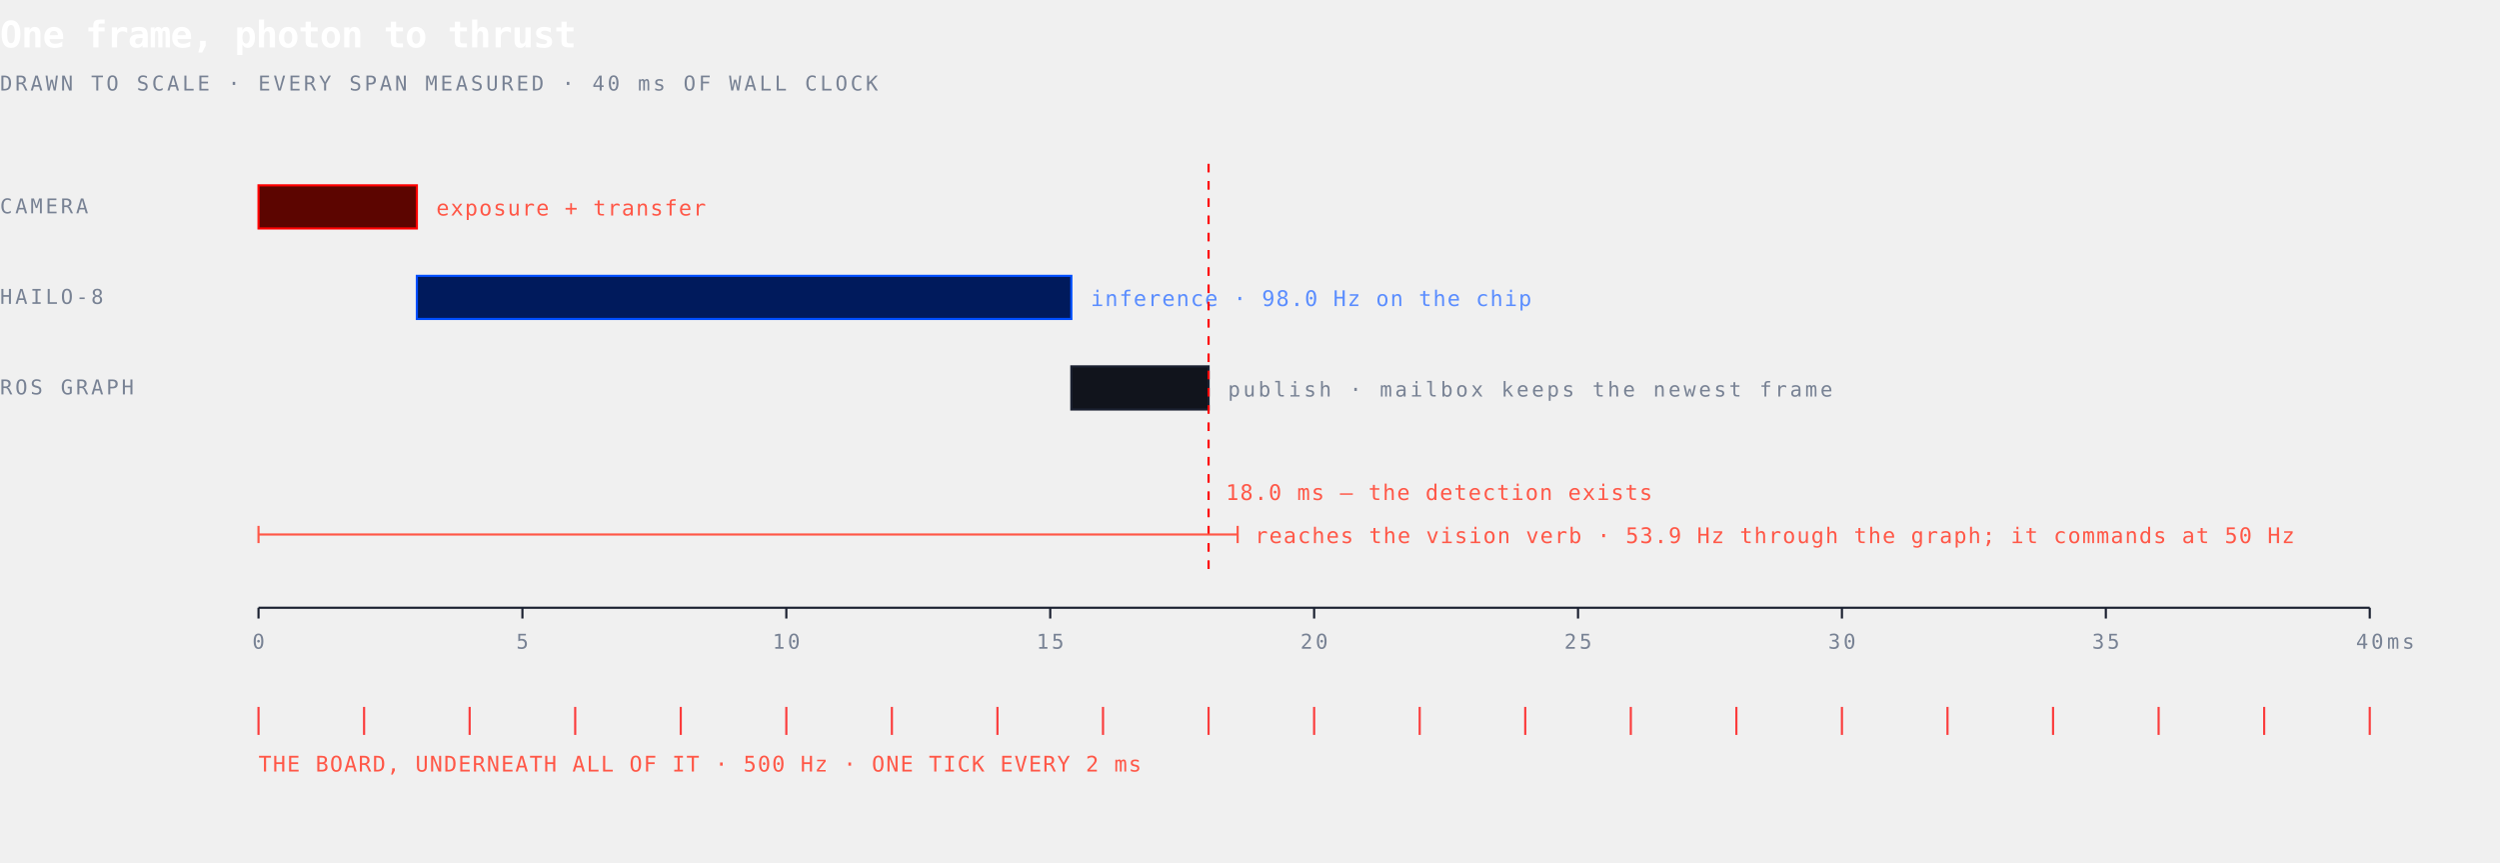
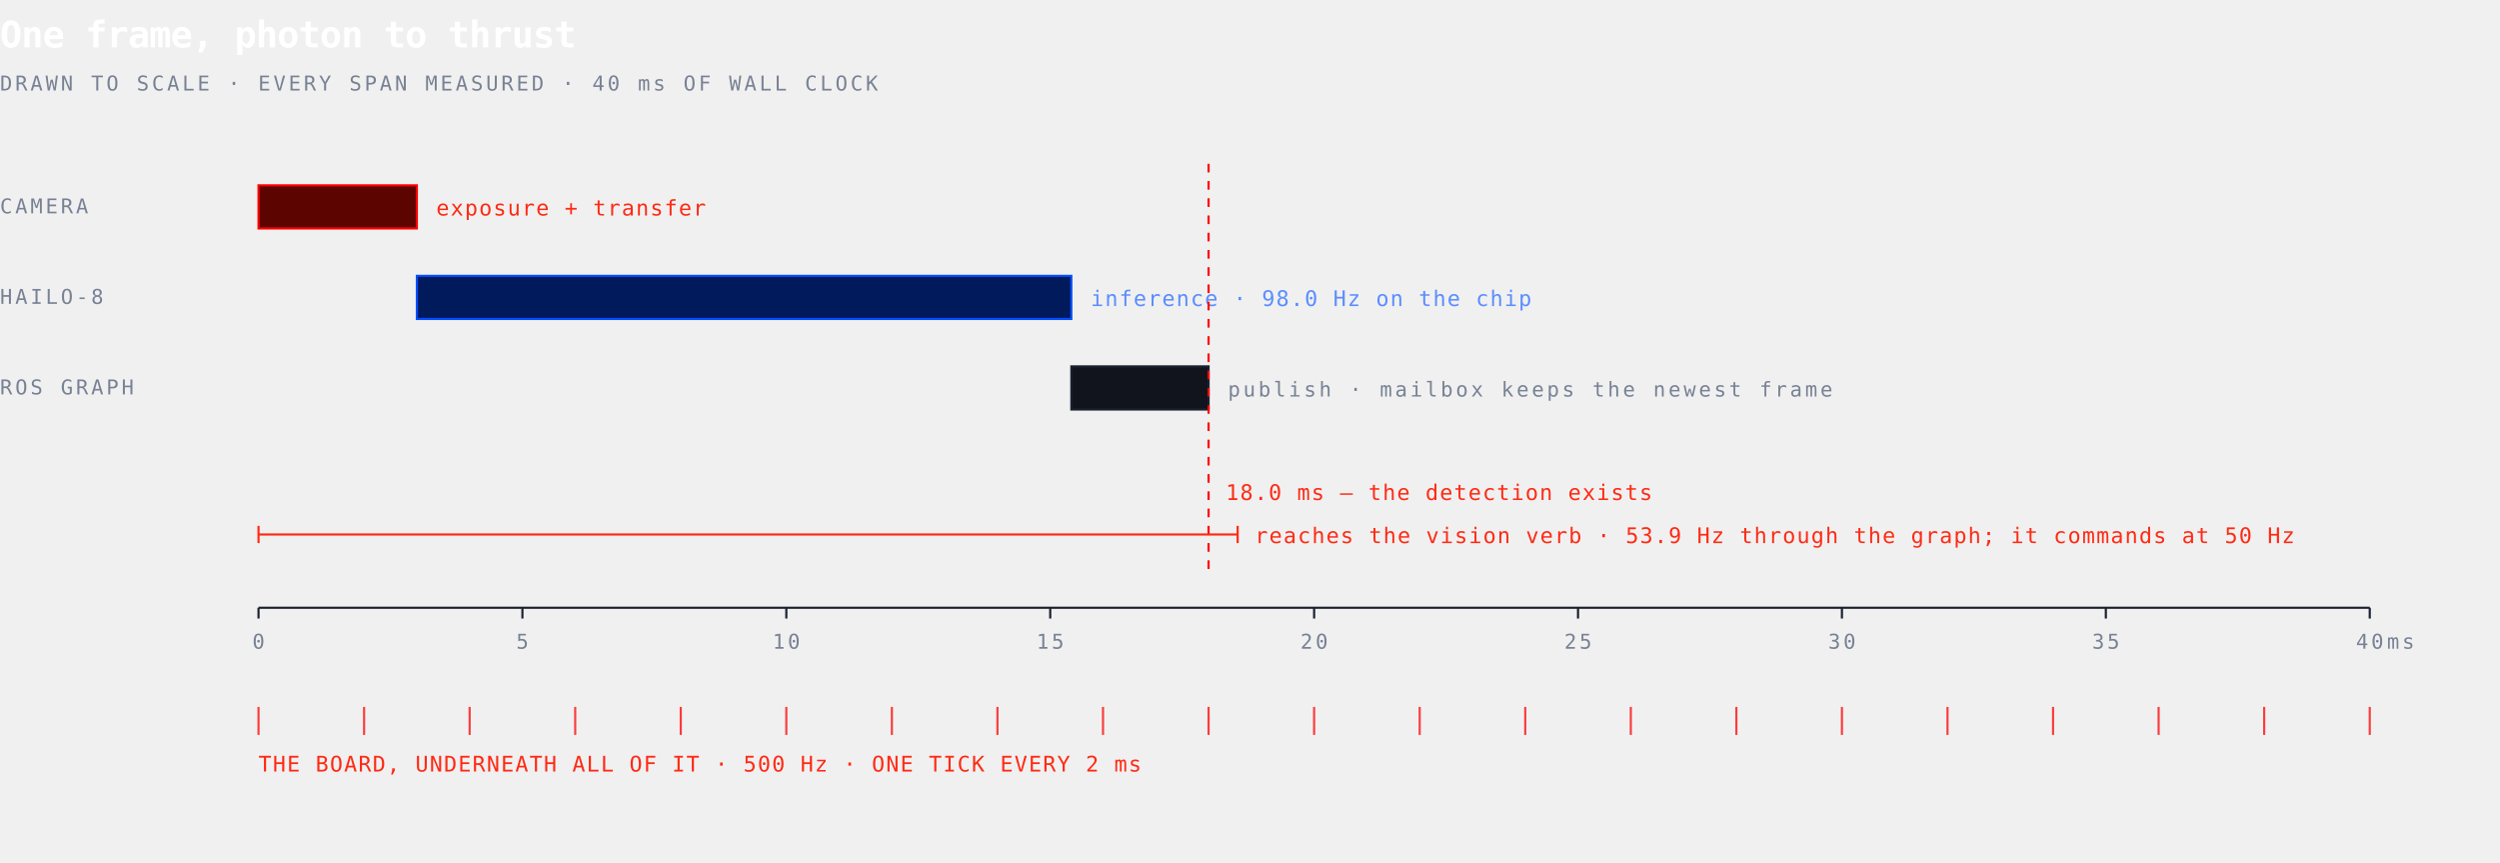
<svg xmlns="http://www.w3.org/2000/svg" viewBox="0 0 1160 400" width="1160" height="400" role="img" aria-label="One frame from photons to a thruster correction, drawn to scale">
-   <style>text{font-family:Zed Mono,ui-monospace,monospace}.l{font-size:9.5px;fill:#788294;letter-spacing:.14em}.v{font-size:11px;fill:#e4e8ef}.r{font-size:10px;fill:#ff5747;letter-spacing:.06em}.b{font-size:10px;fill:#5a8dff;letter-spacing:.06em}.h{font-size:17px;fill:#fff;font-weight:700;letter-spacing:-.02em}.big{font-size:30px;fill:#fff;font-weight:700;letter-spacing:-.04em}</style>
+   <style>text{font-family:Zed Mono,ui-monospace,monospace}.l{font-size:9.5px;fill:#788294;letter-spacing:.14em}.v{font-size:11px;fill:#e4e8ef}.r{font-size:10px;fill:#ff2a14;letter-spacing:.06em}.b{font-size:10px;fill:#5a8dff;letter-spacing:.06em}.h{font-size:17px;fill:#fff;font-weight:700;letter-spacing:-.02em}.big{font-size:30px;fill:#fff;font-weight:700;letter-spacing:-.04em}</style>
  <text x="0.0" y="22.0" class="h" text-anchor="start">One frame, photon to thrust</text>
  <text x="0.0" y="42.0" class="l" text-anchor="start">DRAWN TO SCALE · EVERY SPAN MEASURED · 40 ms OF WALL CLOCK</text>
  <text x="0.0" y="99.0" class="l" text-anchor="start">CAMERA</text>
  <rect x="120.0" y="86" width="73.5" height="20" fill="#5c0500" stroke="#ff0000" stroke-width="1" />
  <text x="202.5" y="100.0" class="r" text-anchor="start">exposure + transfer</text>
  <text x="0.0" y="141.0" class="l" text-anchor="start">HAILO-8</text>
  <rect x="193.5" y="128" width="303.8" height="20" fill="#001a5c" stroke="#004eff" stroke-width="1" />
  <text x="506.3" y="142.0" class="b" text-anchor="start">inference · 98.0 Hz on the chip</text>
  <text x="0.0" y="183.0" class="l" text-anchor="start">ROS GRAPH</text>
  <rect x="497.3" y="170" width="63.7" height="20" fill="#11141c" stroke="#1a2030" stroke-width="1" />
  <text x="570.0" y="184.0" class="l" text-anchor="start">publish · mailbox keeps the newest frame</text>
  <line x1="561.0" y1="76" x2="561.0" y2="266" stroke="#ff0000" stroke-width="1" stroke-dasharray="4 4" />
  <text x="569.0" y="232.0" class="r" text-anchor="start">18.0 ms — the detection exists</text>
-   <line x1="120.0" y1="248" x2="574.5" y2="248" stroke="#ff5747" />
-   <path d="M120.0,244 v8 M574.5,244 v8" stroke="#ff5747" />
+   <line x1="120.0" y1="248" x2="574.5" y2="248" stroke="#ff2a14" />
+   <path d="M120.0,244 v8 M574.5,244 v8" stroke="#ff2a14" />
  <text x="582.5" y="252.0" class="r" text-anchor="start">reaches the vision verb · 53.9 Hz through the graph; it commands at 50 Hz</text>
  <line x1="120" y1="282" x2="1100" y2="282" stroke="#1a2030" />
  <line x1="120.0" y1="282" x2="120.0" y2="287" stroke="#1a2030" />
  <text x="120.0" y="301.0" class="l" text-anchor="middle">0</text>
  <line x1="242.5" y1="282" x2="242.5" y2="287" stroke="#1a2030" />
  <text x="242.5" y="301.0" class="l" text-anchor="middle">5</text>
  <line x1="365.0" y1="282" x2="365.0" y2="287" stroke="#1a2030" />
  <text x="365.0" y="301.0" class="l" text-anchor="middle">10</text>
  <line x1="487.5" y1="282" x2="487.5" y2="287" stroke="#1a2030" />
  <text x="487.5" y="301.0" class="l" text-anchor="middle">15</text>
  <line x1="610.0" y1="282" x2="610.0" y2="287" stroke="#1a2030" />
  <text x="610.0" y="301.0" class="l" text-anchor="middle">20</text>
  <line x1="732.5" y1="282" x2="732.5" y2="287" stroke="#1a2030" />
  <text x="732.5" y="301.0" class="l" text-anchor="middle">25</text>
  <line x1="855.0" y1="282" x2="855.0" y2="287" stroke="#1a2030" />
  <text x="855.0" y="301.0" class="l" text-anchor="middle">30</text>
  <line x1="977.5" y1="282" x2="977.5" y2="287" stroke="#1a2030" />
  <text x="977.5" y="301.0" class="l" text-anchor="middle">35</text>
  <line x1="1100.0" y1="282" x2="1100.0" y2="287" stroke="#1a2030" />
  <text x="1100.0" y="301.0" class="l" text-anchor="middle">40</text>
  <text x="1108.0" y="301.0" class="l" text-anchor="start">ms</text>
  <line x1="120.0" y1="328" x2="120.0" y2="341" stroke="#ff0000" stroke-width="1" opacity=".75" />
  <line x1="169.0" y1="328" x2="169.0" y2="341" stroke="#ff0000" stroke-width="1" opacity=".75" />
  <line x1="218.0" y1="328" x2="218.0" y2="341" stroke="#ff0000" stroke-width="1" opacity=".75" />
  <line x1="267.0" y1="328" x2="267.0" y2="341" stroke="#ff0000" stroke-width="1" opacity=".75" />
  <line x1="316.0" y1="328" x2="316.0" y2="341" stroke="#ff0000" stroke-width="1" opacity=".75" />
  <line x1="365.0" y1="328" x2="365.0" y2="341" stroke="#ff0000" stroke-width="1" opacity=".75" />
  <line x1="414.0" y1="328" x2="414.0" y2="341" stroke="#ff0000" stroke-width="1" opacity=".75" />
  <line x1="463.0" y1="328" x2="463.0" y2="341" stroke="#ff0000" stroke-width="1" opacity=".75" />
  <line x1="512.0" y1="328" x2="512.0" y2="341" stroke="#ff0000" stroke-width="1" opacity=".75" />
  <line x1="561.0" y1="328" x2="561.0" y2="341" stroke="#ff0000" stroke-width="1" opacity=".75" />
  <line x1="610.0" y1="328" x2="610.0" y2="341" stroke="#ff0000" stroke-width="1" opacity=".75" />
  <line x1="659.0" y1="328" x2="659.0" y2="341" stroke="#ff0000" stroke-width="1" opacity=".75" />
  <line x1="708.0" y1="328" x2="708.0" y2="341" stroke="#ff0000" stroke-width="1" opacity=".75" />
  <line x1="757.0" y1="328" x2="757.0" y2="341" stroke="#ff0000" stroke-width="1" opacity=".75" />
  <line x1="806.0" y1="328" x2="806.0" y2="341" stroke="#ff0000" stroke-width="1" opacity=".75" />
  <line x1="855.0" y1="328" x2="855.0" y2="341" stroke="#ff0000" stroke-width="1" opacity=".75" />
  <line x1="904.0" y1="328" x2="904.0" y2="341" stroke="#ff0000" stroke-width="1" opacity=".75" />
  <line x1="953.0" y1="328" x2="953.0" y2="341" stroke="#ff0000" stroke-width="1" opacity=".75" />
  <line x1="1002.0" y1="328" x2="1002.0" y2="341" stroke="#ff0000" stroke-width="1" opacity=".75" />
  <line x1="1051.0" y1="328" x2="1051.0" y2="341" stroke="#ff0000" stroke-width="1" opacity=".75" />
  <line x1="1100.0" y1="328" x2="1100.0" y2="341" stroke="#ff0000" stroke-width="1" opacity=".75" />
  <text x="120.0" y="358.0" class="r" text-anchor="start">THE BOARD, UNDERNEATH ALL OF IT · 500 Hz · ONE TICK EVERY 2 ms</text>
</svg>
